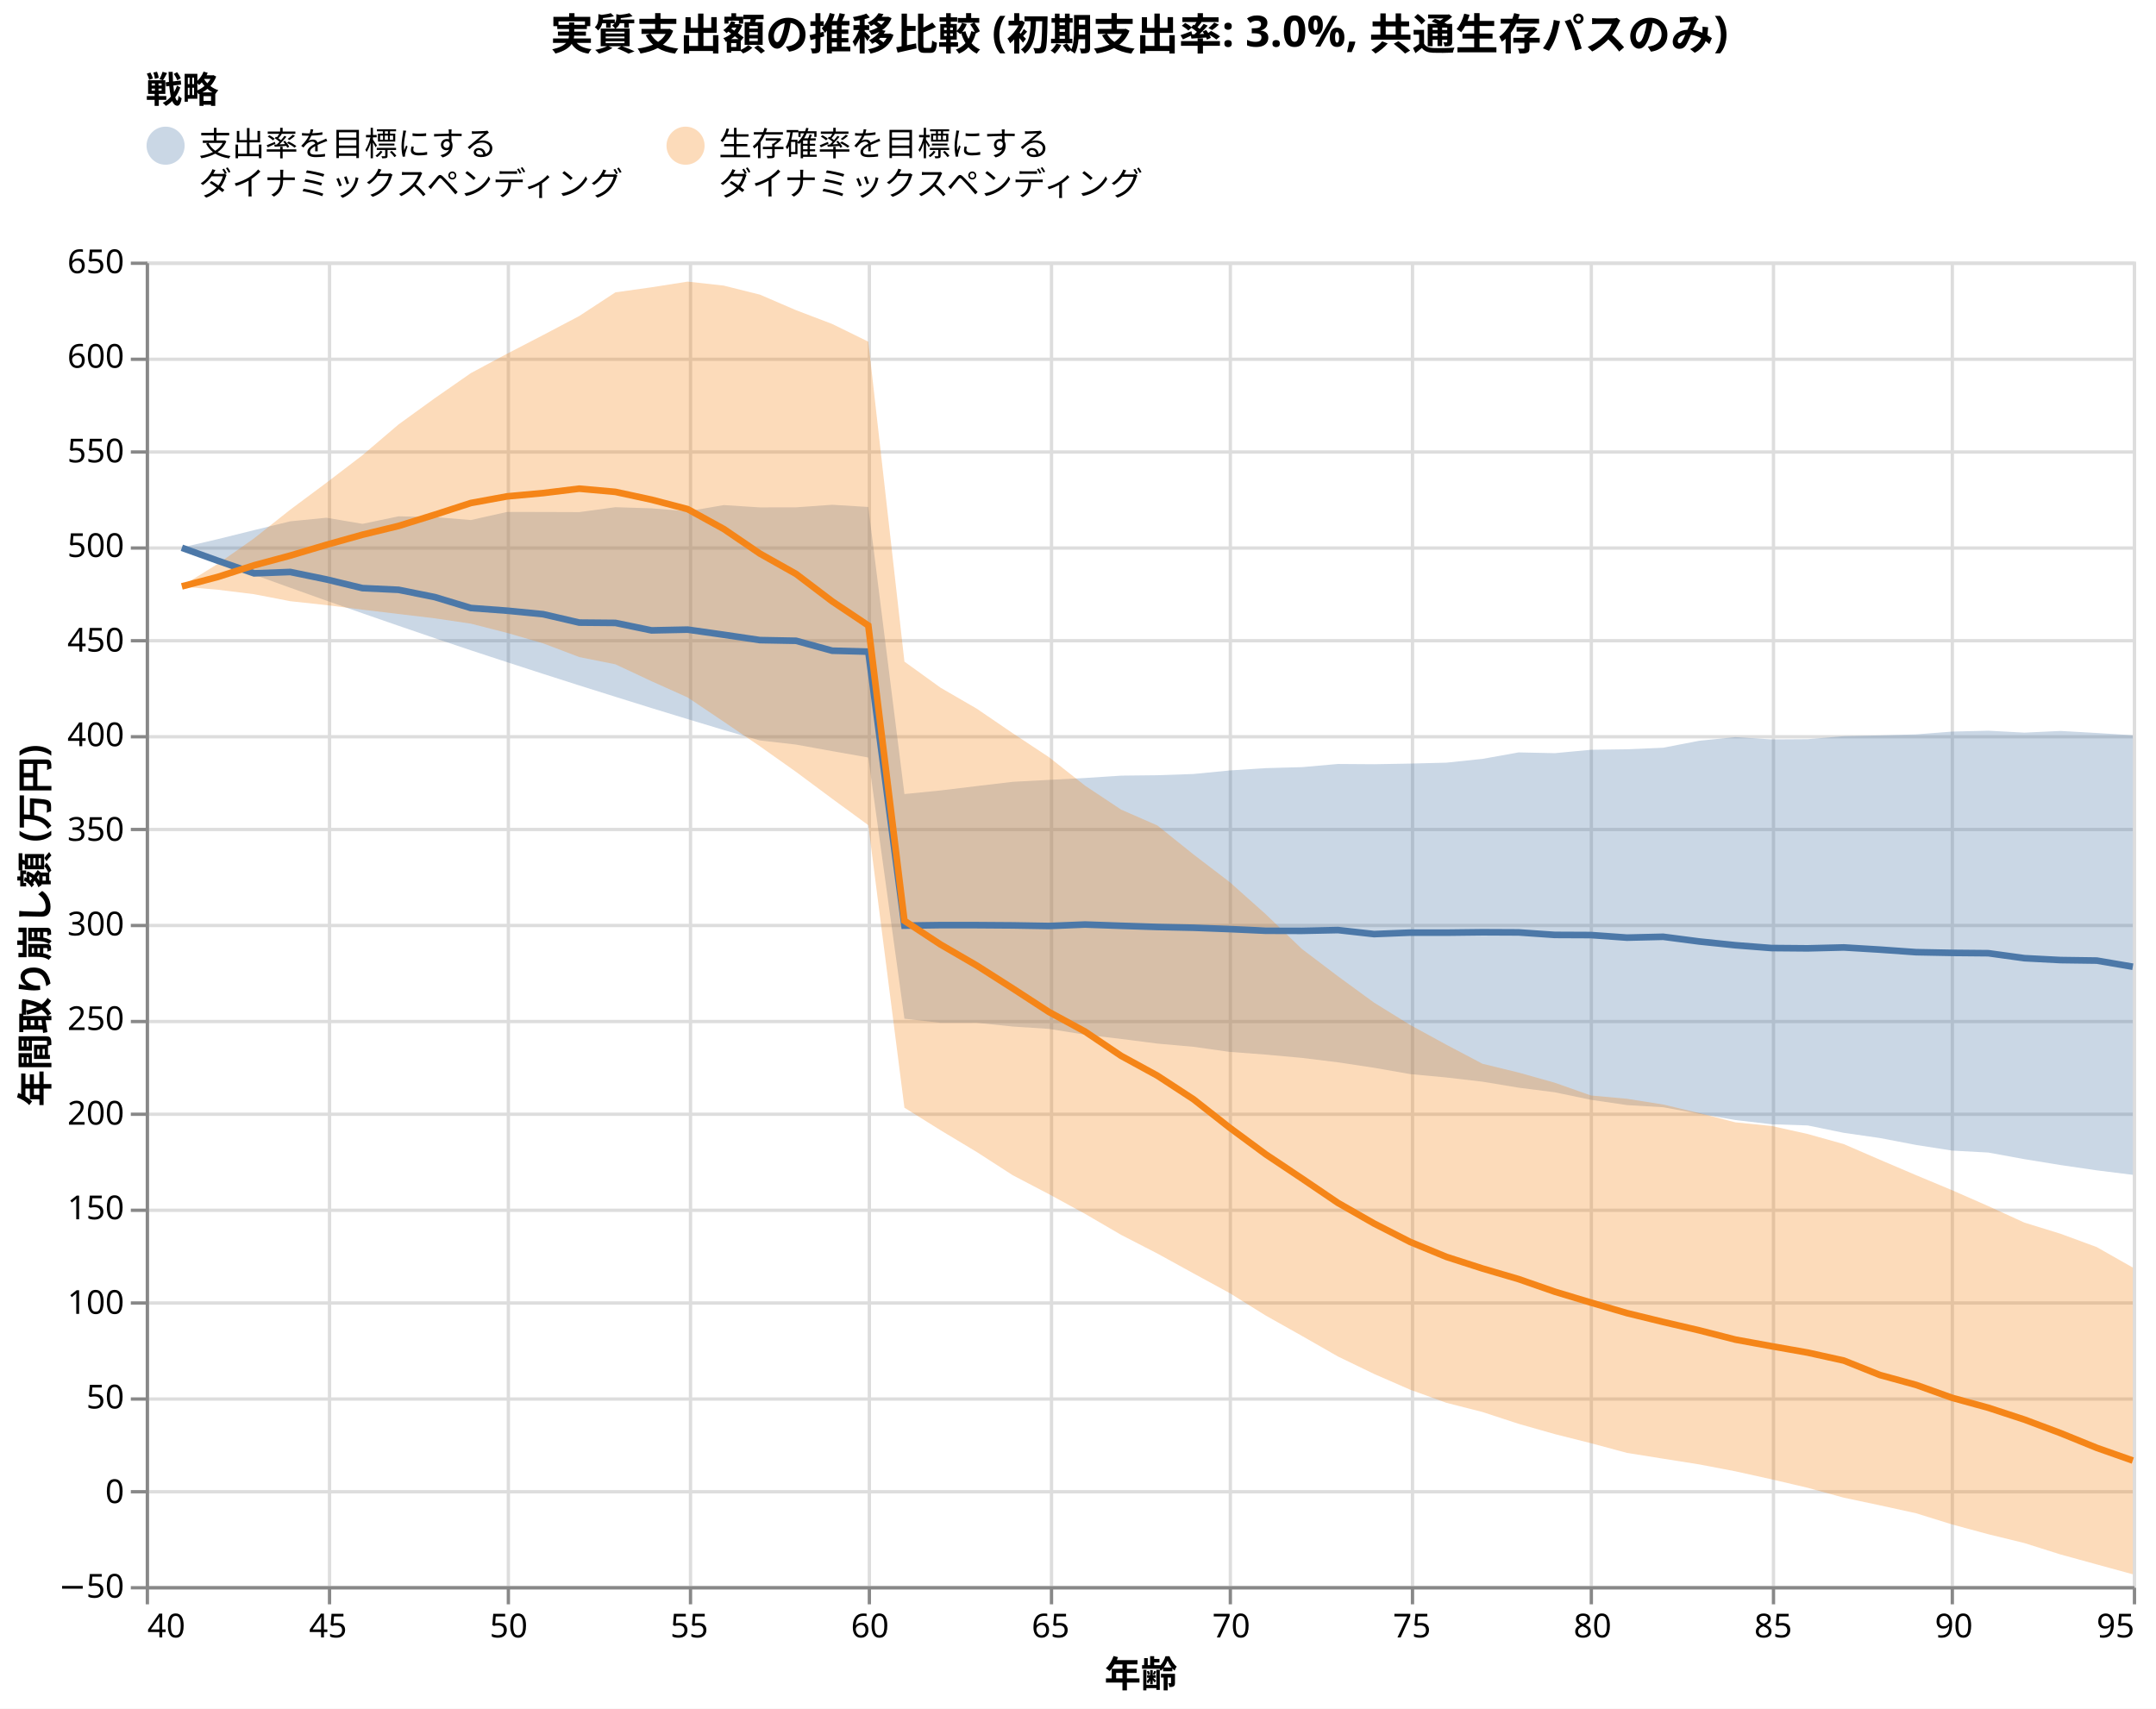
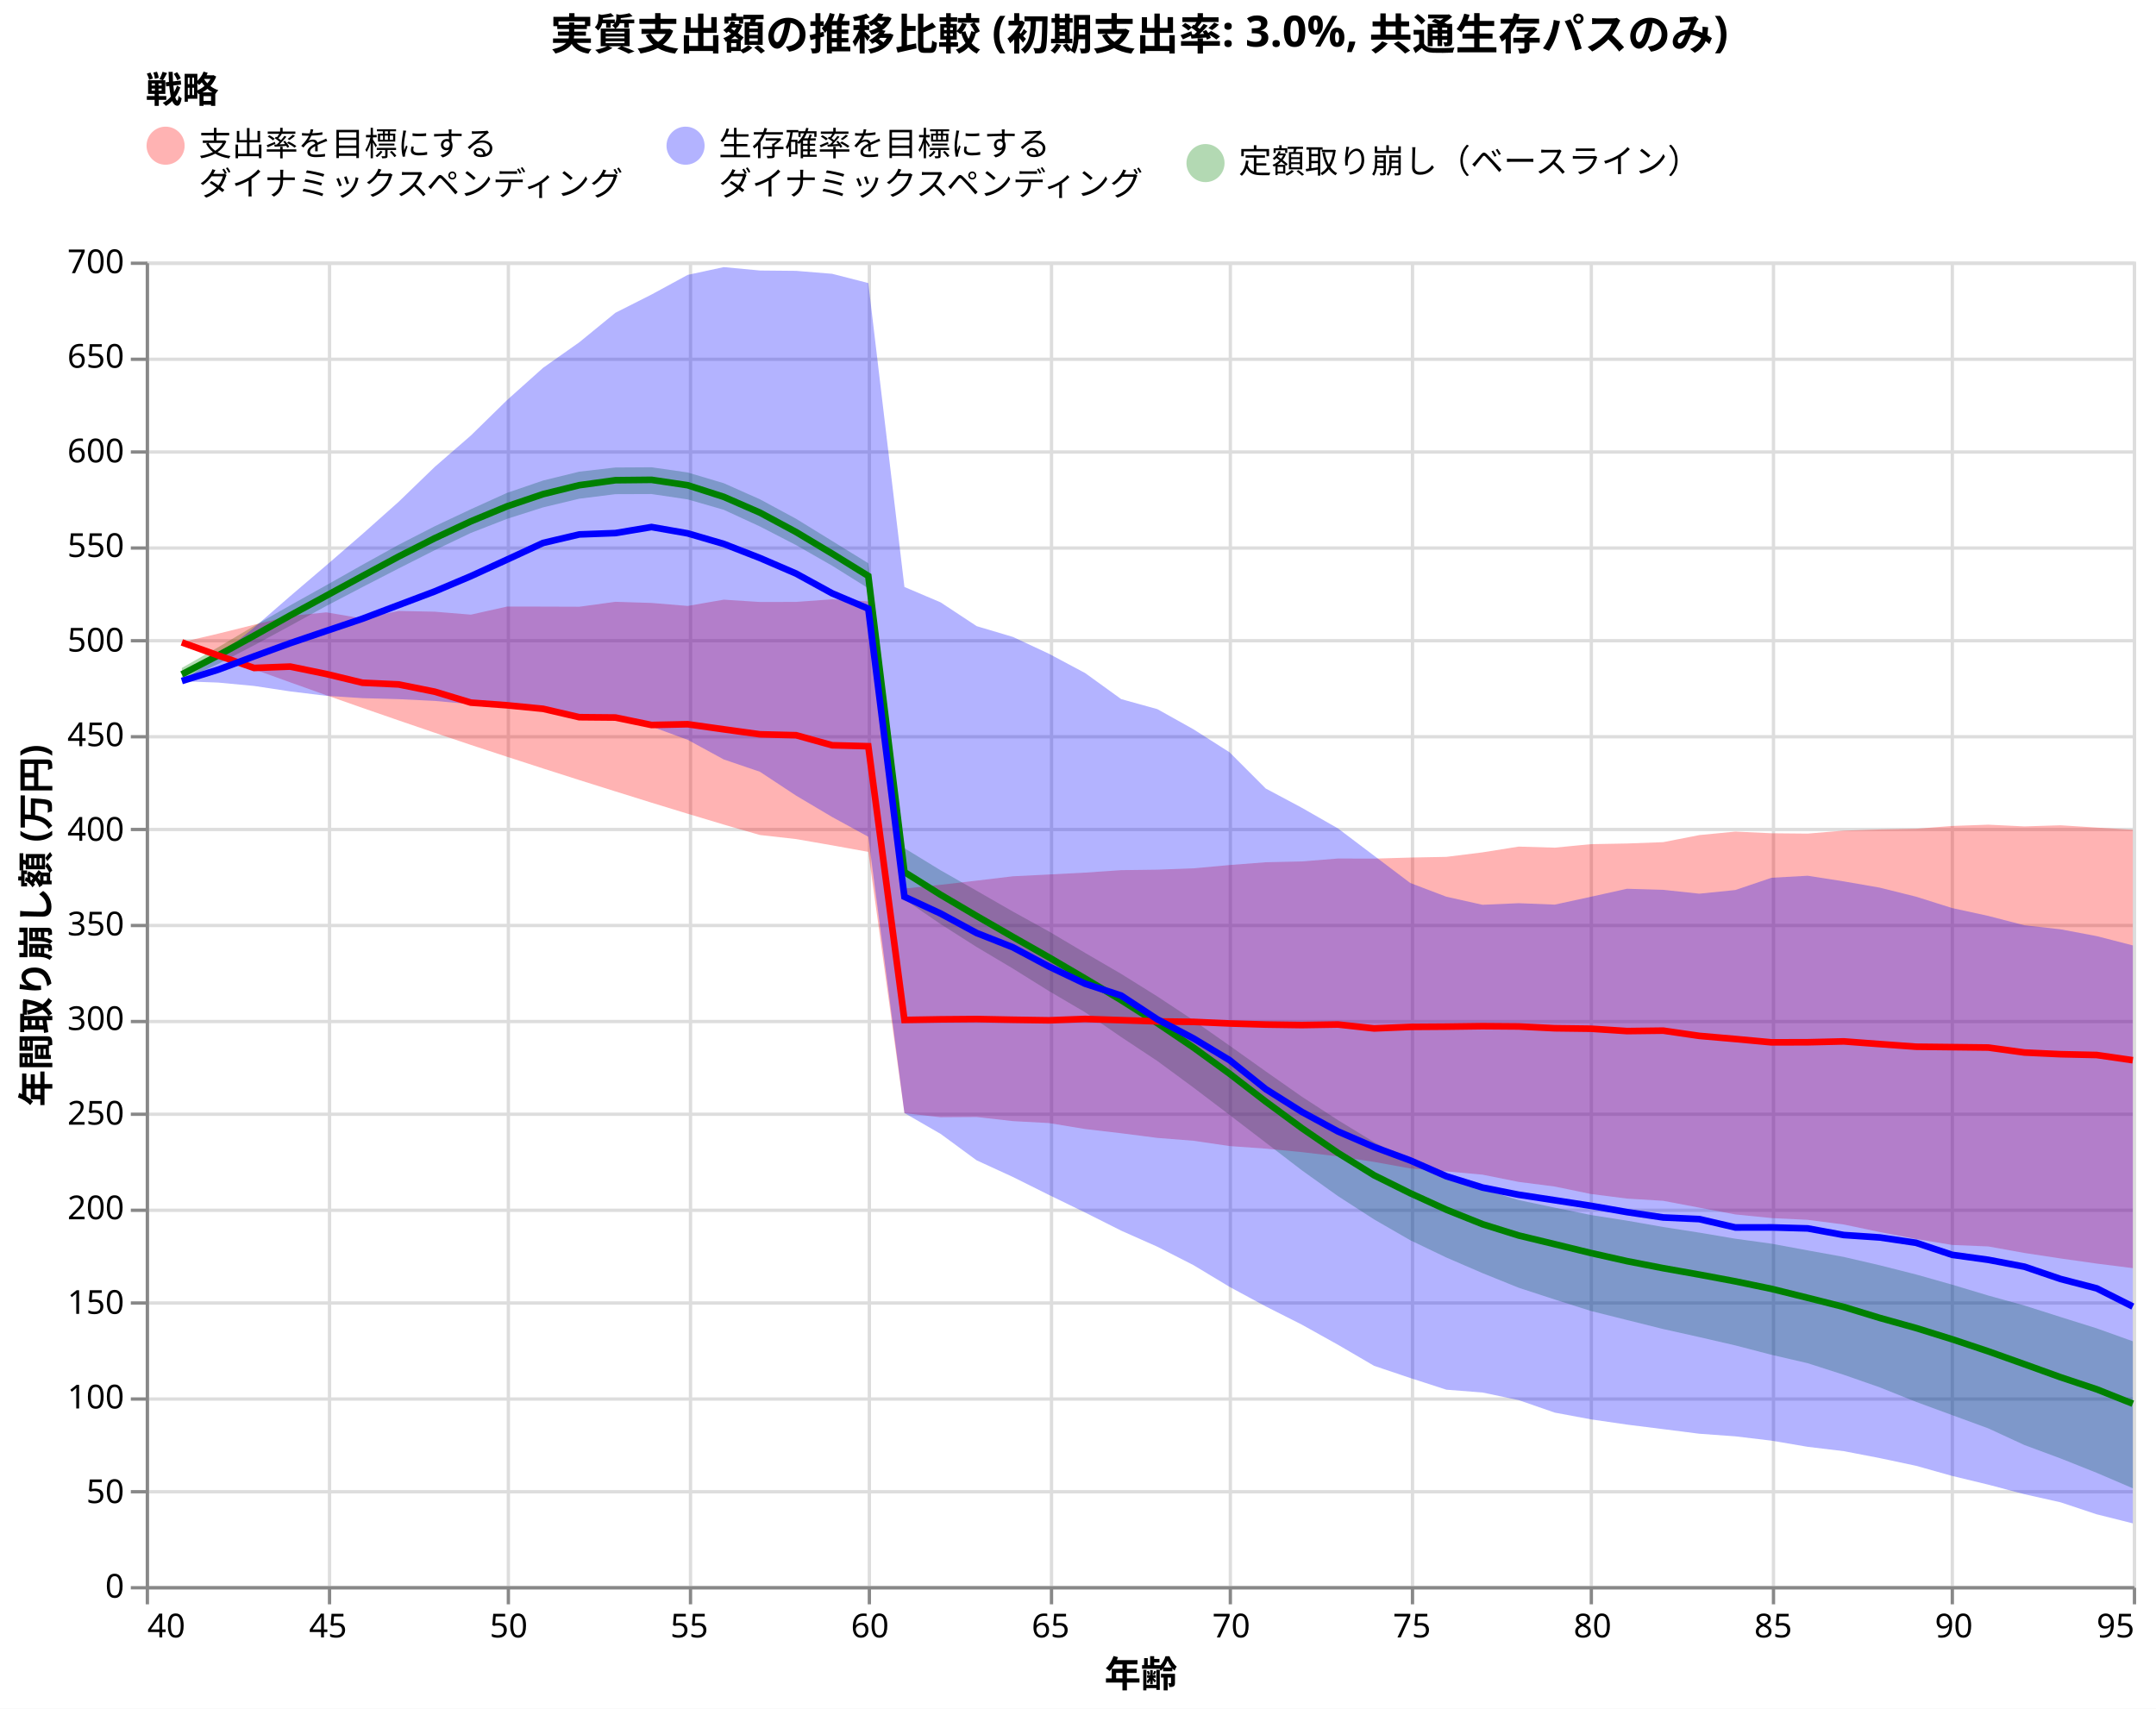
<svg xmlns="http://www.w3.org/2000/svg" version="1.1" class="marks" width="651" height="516" viewBox="0 0 651 516">
  <rect width="651" height="516" fill="white" />
  <g fill="none" stroke-miterlimit="10" transform="translate(44,79)">
    <g class="mark-group role-frame root" role="graphics-object" aria-roledescription="group mark container">
      <g transform="translate(0,0)">
        <path class="background" aria-hidden="true" d="M0.5,0.5h600v400h-600Z" stroke="#ddd" />
        <g>
          <g class="mark-group role-axis" aria-hidden="true">
            <g transform="translate(0.5,400.5)">
              <path class="background" aria-hidden="true" d="M0,0h0v0h0Z" pointer-events="none" />
              <g>
                <g class="mark-rule role-axis-grid" pointer-events="none">
                  <line transform="translate(0,-400)" x2="0" y2="400" stroke="#ddd" stroke-width="1" opacity="1" />
                  <line transform="translate(55,-400)" x2="0" y2="400" stroke="#ddd" stroke-width="1" opacity="1" />
                  <line transform="translate(109,-400)" x2="0" y2="400" stroke="#ddd" stroke-width="1" opacity="1" />
                  <line transform="translate(164,-400)" x2="0" y2="400" stroke="#ddd" stroke-width="1" opacity="1" />
                  <line transform="translate(218,-400)" x2="0" y2="400" stroke="#ddd" stroke-width="1" opacity="1" />
                  <line transform="translate(273,-400)" x2="0" y2="400" stroke="#ddd" stroke-width="1" opacity="1" />
                  <line transform="translate(327,-400)" x2="0" y2="400" stroke="#ddd" stroke-width="1" opacity="1" />
                  <line transform="translate(382,-400)" x2="0" y2="400" stroke="#ddd" stroke-width="1" opacity="1" />
                  <line transform="translate(436,-400)" x2="0" y2="400" stroke="#ddd" stroke-width="1" opacity="1" />
                  <line transform="translate(491,-400)" x2="0" y2="400" stroke="#ddd" stroke-width="1" opacity="1" />
                  <line transform="translate(545,-400)" x2="0" y2="400" stroke="#ddd" stroke-width="1" opacity="1" />
                  <line transform="translate(600,-400)" x2="0" y2="400" stroke="#ddd" stroke-width="1" opacity="1" />
                </g>
              </g>
              <path class="foreground" aria-hidden="true" d="" pointer-events="none" display="none" />
            </g>
          </g>
          <g class="mark-group role-axis" aria-hidden="true">
            <g transform="translate(0.5,0.5)">
              <path class="background" aria-hidden="true" d="M0,0h0v0h0Z" pointer-events="none" />
              <g>
                <g class="mark-rule role-axis-grid" pointer-events="none">
                  <line transform="translate(0,400)" x2="600" y2="0" stroke="#ddd" stroke-width="1" opacity="1" />
                  <line transform="translate(0,371)" x2="600" y2="0" stroke="#ddd" stroke-width="1" opacity="1" />
                  <line transform="translate(0,343)" x2="600" y2="0" stroke="#ddd" stroke-width="1" opacity="1" />
                  <line transform="translate(0,314)" x2="600" y2="0" stroke="#ddd" stroke-width="1" opacity="1" />
                  <line transform="translate(0,286)" x2="600" y2="0" stroke="#ddd" stroke-width="1" opacity="1" />
                  <line transform="translate(0,257)" x2="600" y2="0" stroke="#ddd" stroke-width="1" opacity="1" />
                  <line transform="translate(0,229)" x2="600" y2="0" stroke="#ddd" stroke-width="1" opacity="1" />
                  <line transform="translate(0,200)" x2="600" y2="0" stroke="#ddd" stroke-width="1" opacity="1" />
                  <line transform="translate(0,171)" x2="600" y2="0" stroke="#ddd" stroke-width="1" opacity="1" />
                  <line transform="translate(0,143)" x2="600" y2="0" stroke="#ddd" stroke-width="1" opacity="1" />
                  <line transform="translate(0,114)" x2="600" y2="0" stroke="#ddd" stroke-width="1" opacity="1" />
                  <line transform="translate(0,86)" x2="600" y2="0" stroke="#ddd" stroke-width="1" opacity="1" />
                  <line transform="translate(0,57)" x2="600" y2="0" stroke="#ddd" stroke-width="1" opacity="1" />
                  <line transform="translate(0,29)" x2="600" y2="0" stroke="#ddd" stroke-width="1" opacity="1" />
                  <line transform="translate(0,0)" x2="600" y2="0" stroke="#ddd" stroke-width="1" opacity="1" />
                </g>
              </g>
              <path class="foreground" aria-hidden="true" d="" pointer-events="none" display="none" />
            </g>
          </g>
          <g class="mark-group role-axis" role="graphics-symbol" aria-roledescription="axis" aria-label="X-axis titled '年齢' for a linear scale with values from 40 to 95">
            <g transform="translate(0.5,400.5)">
              <path class="background" aria-hidden="true" d="M0,0h0v0h0Z" pointer-events="none" />
              <g>
                <g class="mark-rule role-axis-tick" pointer-events="none">
                  <line transform="translate(0,0)" x2="0" y2="5" stroke="#888" stroke-width="1" opacity="1" />
                  <line transform="translate(55,0)" x2="0" y2="5" stroke="#888" stroke-width="1" opacity="1" />
                  <line transform="translate(109,0)" x2="0" y2="5" stroke="#888" stroke-width="1" opacity="1" />
                  <line transform="translate(164,0)" x2="0" y2="5" stroke="#888" stroke-width="1" opacity="1" />
                  <line transform="translate(218,0)" x2="0" y2="5" stroke="#888" stroke-width="1" opacity="1" />
                  <line transform="translate(273,0)" x2="0" y2="5" stroke="#888" stroke-width="1" opacity="1" />
                  <line transform="translate(327,0)" x2="0" y2="5" stroke="#888" stroke-width="1" opacity="1" />
                  <line transform="translate(382,0)" x2="0" y2="5" stroke="#888" stroke-width="1" opacity="1" />
                  <line transform="translate(436,0)" x2="0" y2="5" stroke="#888" stroke-width="1" opacity="1" />
                  <line transform="translate(491,0)" x2="0" y2="5" stroke="#888" stroke-width="1" opacity="1" />
                  <line transform="translate(545,0)" x2="0" y2="5" stroke="#888" stroke-width="1" opacity="1" />
                  <line transform="translate(600,0)" x2="0" y2="5" stroke="#888" stroke-width="1" opacity="1" />
                </g>
                <g class="mark-text role-axis-label" pointer-events="none">
                  <text text-anchor="start" transform="translate(0,15)" font-family="sans-serif" font-size="10px" fill="#000" opacity="1">40</text>
                  <text text-anchor="middle" transform="translate(54.54545,15)" font-family="sans-serif" font-size="10px" fill="#000" opacity="1">45</text>
                  <text text-anchor="middle" transform="translate(109.0909,15)" font-family="sans-serif" font-size="10px" fill="#000" opacity="1">50</text>
                  <text text-anchor="middle" transform="translate(163.6364,15)" font-family="sans-serif" font-size="10px" fill="#000" opacity="1">55</text>
                  <text text-anchor="middle" transform="translate(218.1818,15)" font-family="sans-serif" font-size="10px" fill="#000" opacity="1">60</text>
                  <text text-anchor="middle" transform="translate(272.7273,15)" font-family="sans-serif" font-size="10px" fill="#000" opacity="1">65</text>
                  <text text-anchor="middle" transform="translate(327.2727,15)" font-family="sans-serif" font-size="10px" fill="#000" opacity="1">70</text>
                  <text text-anchor="middle" transform="translate(381.8182,15)" font-family="sans-serif" font-size="10px" fill="#000" opacity="1">75</text>
                  <text text-anchor="middle" transform="translate(436.3636,15)" font-family="sans-serif" font-size="10px" fill="#000" opacity="1">80</text>
                  <text text-anchor="middle" transform="translate(490.9091,15)" font-family="sans-serif" font-size="10px" fill="#000" opacity="1">85</text>
                  <text text-anchor="middle" transform="translate(545.4545,15)" font-family="sans-serif" font-size="10px" fill="#000" opacity="1">90</text>
                  <text text-anchor="end" transform="translate(600,15)" font-family="sans-serif" font-size="10px" fill="#000" opacity="1">95</text>
                </g>
                <g class="mark-rule role-axis-domain" pointer-events="none">
                  <line transform="translate(0,0)" x2="600" y2="0" stroke="#888" stroke-width="1" opacity="1" />
                </g>
                <g class="mark-text role-axis-title" pointer-events="none">
                  <text text-anchor="middle" transform="translate(300,30)" font-family="sans-serif" font-size="11px" font-weight="bold" fill="#000" opacity="1">年齢</text>
                </g>
              </g>
              <path class="foreground" aria-hidden="true" d="" pointer-events="none" display="none" />
            </g>
          </g>
-           <g class="mark-group role-axis" role="graphics-symbol" aria-roledescription="axis" aria-label="Y-axis titled '年間取り崩し額 (万円)' for a linear scale with values from −50 to 650">
+           <g class="mark-group role-axis" role="graphics-symbol" aria-roledescription="axis" aria-label="Y-axis titled '年間取り崩し額 (万円)' for a linear scale with values from 0 to 700">
            <g transform="translate(0.5,0.5)">
              <path class="background" aria-hidden="true" d="M0,0h0v0h0Z" pointer-events="none" />
              <g>
                <g class="mark-rule role-axis-tick" pointer-events="none">
                  <line transform="translate(0,400)" x2="-5" y2="0" stroke="#888" stroke-width="1" opacity="1" />
                  <line transform="translate(0,371)" x2="-5" y2="0" stroke="#888" stroke-width="1" opacity="1" />
                  <line transform="translate(0,343)" x2="-5" y2="0" stroke="#888" stroke-width="1" opacity="1" />
                  <line transform="translate(0,314)" x2="-5" y2="0" stroke="#888" stroke-width="1" opacity="1" />
                  <line transform="translate(0,286)" x2="-5" y2="0" stroke="#888" stroke-width="1" opacity="1" />
                  <line transform="translate(0,257)" x2="-5" y2="0" stroke="#888" stroke-width="1" opacity="1" />
                  <line transform="translate(0,229)" x2="-5" y2="0" stroke="#888" stroke-width="1" opacity="1" />
                  <line transform="translate(0,200)" x2="-5" y2="0" stroke="#888" stroke-width="1" opacity="1" />
                  <line transform="translate(0,171)" x2="-5" y2="0" stroke="#888" stroke-width="1" opacity="1" />
                  <line transform="translate(0,143)" x2="-5" y2="0" stroke="#888" stroke-width="1" opacity="1" />
                  <line transform="translate(0,114)" x2="-5" y2="0" stroke="#888" stroke-width="1" opacity="1" />
                  <line transform="translate(0,86)" x2="-5" y2="0" stroke="#888" stroke-width="1" opacity="1" />
                  <line transform="translate(0,57)" x2="-5" y2="0" stroke="#888" stroke-width="1" opacity="1" />
                  <line transform="translate(0,29)" x2="-5" y2="0" stroke="#888" stroke-width="1" opacity="1" />
                  <line transform="translate(0,0)" x2="-5" y2="0" stroke="#888" stroke-width="1" opacity="1" />
                </g>
                <g class="mark-text role-axis-label" pointer-events="none">
-                   <text text-anchor="end" transform="translate(-7,403)" font-family="sans-serif" font-size="10px" fill="#000" opacity="1">−50</text>
-                   <text text-anchor="end" transform="translate(-7,374.4286)" font-family="sans-serif" font-size="10px" fill="#000" opacity="1">0</text>
-                   <text text-anchor="end" transform="translate(-7,345.8571)" font-family="sans-serif" font-size="10px" fill="#000" opacity="1">50</text>
-                   <text text-anchor="end" transform="translate(-7,317.2857)" font-family="sans-serif" font-size="10px" fill="#000" opacity="1">100</text>
-                   <text text-anchor="end" transform="translate(-7,288.7143)" font-family="sans-serif" font-size="10px" fill="#000" opacity="1">150</text>
-                   <text text-anchor="end" transform="translate(-7,260.1429)" font-family="sans-serif" font-size="10px" fill="#000" opacity="1">200</text>
-                   <text text-anchor="end" transform="translate(-7,231.5714)" font-family="sans-serif" font-size="10px" fill="#000" opacity="1">250</text>
-                   <text text-anchor="end" transform="translate(-7,203)" font-family="sans-serif" font-size="10px" fill="#000" opacity="1">300</text>
-                   <text text-anchor="end" transform="translate(-7,174.4286)" font-family="sans-serif" font-size="10px" fill="#000" opacity="1">350</text>
-                   <text text-anchor="end" transform="translate(-7,145.8571)" font-family="sans-serif" font-size="10px" fill="#000" opacity="1">400</text>
-                   <text text-anchor="end" transform="translate(-7,117.2857)" font-family="sans-serif" font-size="10px" fill="#000" opacity="1">450</text>
-                   <text text-anchor="end" transform="translate(-7,88.71429)" font-family="sans-serif" font-size="10px" fill="#000" opacity="1">500</text>
-                   <text text-anchor="end" transform="translate(-7,60.14286)" font-family="sans-serif" font-size="10px" fill="#000" opacity="1">550</text>
-                   <text text-anchor="end" transform="translate(-7,31.57143)" font-family="sans-serif" font-size="10px" fill="#000" opacity="1">600</text>
-                   <text text-anchor="end" transform="translate(-7,3)" font-family="sans-serif" font-size="10px" fill="#000" opacity="1">650</text>
+                   <text text-anchor="end" transform="translate(-7,403)" font-family="sans-serif" font-size="10px" fill="#000" opacity="1">0</text>
+                   <text text-anchor="end" transform="translate(-7,374.4286)" font-family="sans-serif" font-size="10px" fill="#000" opacity="1">50</text>
+                   <text text-anchor="end" transform="translate(-7,345.8571)" font-family="sans-serif" font-size="10px" fill="#000" opacity="1">100</text>
+                   <text text-anchor="end" transform="translate(-7,317.2857)" font-family="sans-serif" font-size="10px" fill="#000" opacity="1">150</text>
+                   <text text-anchor="end" transform="translate(-7,288.7143)" font-family="sans-serif" font-size="10px" fill="#000" opacity="1">200</text>
+                   <text text-anchor="end" transform="translate(-7,260.1429)" font-family="sans-serif" font-size="10px" fill="#000" opacity="1">250</text>
+                   <text text-anchor="end" transform="translate(-7,231.5714)" font-family="sans-serif" font-size="10px" fill="#000" opacity="1">300</text>
+                   <text text-anchor="end" transform="translate(-7,203)" font-family="sans-serif" font-size="10px" fill="#000" opacity="1">350</text>
+                   <text text-anchor="end" transform="translate(-7,174.4286)" font-family="sans-serif" font-size="10px" fill="#000" opacity="1">400</text>
+                   <text text-anchor="end" transform="translate(-7,145.8571)" font-family="sans-serif" font-size="10px" fill="#000" opacity="1">450</text>
+                   <text text-anchor="end" transform="translate(-7,117.2857)" font-family="sans-serif" font-size="10px" fill="#000" opacity="1">500</text>
+                   <text text-anchor="end" transform="translate(-7,88.71429)" font-family="sans-serif" font-size="10px" fill="#000" opacity="1">550</text>
+                   <text text-anchor="end" transform="translate(-7,60.14286)" font-family="sans-serif" font-size="10px" fill="#000" opacity="1">600</text>
+                   <text text-anchor="end" transform="translate(-7,31.57143)" font-family="sans-serif" font-size="10px" fill="#000" opacity="1">650</text>
+                   <text text-anchor="end" transform="translate(-7,3)" font-family="sans-serif" font-size="10px" fill="#000" opacity="1">700</text>
                </g>
                <g class="mark-rule role-axis-domain" pointer-events="none">
                  <line transform="translate(0,400)" x2="0" y2="-400" stroke="#888" stroke-width="1" opacity="1" />
                </g>
                <g class="mark-text role-axis-title" pointer-events="none">
-                   <text text-anchor="middle" transform="translate(-27.96289,200) rotate(-90) translate(0,-2)" font-family="sans-serif" font-size="11px" font-weight="bold" fill="#000" opacity="1">年間取り崩し額 (万円)</text>
+                   <text text-anchor="middle" transform="translate(-27.68457,200) rotate(-90) translate(0,-2)" font-family="sans-serif" font-size="11px" font-weight="bold" fill="#000" opacity="1">年間取り崩し額 (万円)</text>
                </g>
              </g>
              <path class="foreground" aria-hidden="true" d="" pointer-events="none" display="none" />
            </g>
          </g>
          <g class="mark-group role-scope layer_0_pathgroup" role="graphics-object" aria-roledescription="group mark container">
            <g transform="translate(0,0)">
              <path class="background" aria-hidden="true" d="M0,0h600v400h-600Z" />
              <g>
                <g class="mark-area role-mark layer_0_marks" role="graphics-object" aria-roledescription="area mark container">
-                   <path aria-label="年齢: 41; 年間取り崩し額 (万円): 498.603906665; spend75p: 498.890347629; 戦略: 支出率を目標にする@ダイナミックスペンディング" role="graphics-symbol" aria-roledescription="area mark" d="M10.909,86.512L21.818,90.567L32.727,94.564L43.636,98.496L54.545,102.39L65.455,106.214L76.364,109.994L87.273,113.722L98.182,117.393L109.091,120.972L120,124.511L130.909,128.001L141.818,131.43L152.727,134.835L163.636,138.174L174.545,141.463L185.455,144.609L196.364,145.866L207.273,147.834L218.182,149.763L229.091,228.644L240,229.889L250.909,229.876L261.818,231.012L272.727,231.72L283.636,233.473L294.545,234.756L305.455,236.158L316.364,237.13L327.273,238.666L338.182,239.484L349.091,240.475L360,241.821L370.909,243.465L381.818,245.376L392.727,246.394L403.636,247.666L414.545,249.476L425.455,250.87L436.364,253.135L447.273,254.736L458.182,255.383L469.091,257.358L480,259.252L490.909,260.522L501.818,260.877L512.727,263.113L523.636,264.679L534.545,266.773L545.455,268.473L556.364,269.065L567.273,271.064L578.182,272.842L589.091,274.438L600,275.797L600,143.042L589.091,142.358L578.182,141.744L567.273,142.254L556.364,141.669L545.455,141.939L534.545,142.781L523.636,143.085L512.727,143.331L501.818,144.231L490.909,144.301L480,143.613L469.091,144.705L458.182,146.814L447.273,147.282L436.364,147.433L425.455,148.455L414.545,148.224L403.636,150.18L392.727,151.322L381.818,151.602L370.909,151.794L360,151.718L349.091,152.679L338.182,152.972L327.273,153.683L316.364,154.742L305.455,155.118L294.545,155.239L283.636,155.956L272.727,156.523L261.818,157.106L250.909,158.396L240,159.717L229.091,160.806L218.182,74.104L207.273,73.438L196.364,74.211L185.455,74.233L174.545,73.533L163.636,75.419L152.727,74.514L141.818,74.171L130.909,75.658L120,75.62L109.091,75.607L98.182,78.053L87.273,77.16L76.364,76.928L65.455,79.202L54.545,77.355L43.636,78.44L32.727,81.098L21.818,83.803L10.909,86.348Z" fill="#4c78a8" opacity="0.3" />
+                   <path aria-label="年齢: 41; 年間取り崩し額 (万円): 478.536350223; spend75p: 485.250710233; 戦略: 定額取り崩し（ベースライン）" role="graphics-symbol" aria-roledescription="area mark" d="M10.909,126.551L21.818,121.554L32.727,115.869L43.636,109.973L54.545,103.983L65.455,98.289L76.364,92.674L87.273,87.156L98.182,81.942L109.091,77.694L120,74.227L130.909,71.607L141.818,70.238L152.727,70.199L163.636,71.814L174.545,74.958L185.455,79.99L196.364,85.611L207.273,91.852L218.182,98.664L229.091,192.578L240,200.064L250.909,206.999L261.818,213.489L272.727,220.294L283.636,226.693L294.545,234.186L305.455,241.41L316.364,249.441L327.273,257.717L338.182,266.064L349.091,274.43L360,282.223L370.909,289.259L381.818,295.543L392.727,300.771L403.636,305.478L414.545,309.888L425.455,313.448L436.364,316.91L447.273,319.643L458.182,322.361L469.091,324.796L480,327.312L490.909,330.152L501.818,332.681L512.727,336.182L523.636,339.991L534.545,344.355L545.455,348.369L556.364,352.364L567.273,357.4L578.182,361.442L589.091,365.787L600,370.465L600,326.058L589.091,322.155L578.182,318.731L567.273,315.263L556.364,312.249L545.455,308.968L534.545,305.883L523.636,303.124L512.727,300.588L501.818,298.612L490.909,296.593L480,295.091L469.091,293.248L458.182,291.548L447.273,289.632L436.364,287.929L425.455,285.703L414.545,283.413L403.636,280.13L392.727,276.275L381.818,271.545L370.909,265.928L360,259.279L349.091,252.194L338.182,244.55L327.273,236.784L316.364,229.134L305.455,221.921L294.545,215.118L283.636,208.766L272.727,202.297L261.818,196.28L250.909,190.019L240,183.821L229.091,177.148L218.182,91.102L207.273,84.379L196.364,77.666L185.455,71.778L174.545,66.93L163.636,63.681L152.727,62.114L141.818,62.181L130.909,63.44L120,66.114L109.091,69.848L98.182,74.788L87.273,79.92L76.364,85.519L65.455,91.557L54.545,97.724L43.636,103.806L32.727,110.019L21.818,116.505L10.909,122.714Z" fill="green" opacity="0.3" />
                </g>
              </g>
              <path class="foreground" aria-hidden="true" d="" display="none" />
            </g>
            <g transform="translate(0,0)">
              <path class="background" aria-hidden="true" d="M0,0h600v400h-600Z" />
              <g>
                <g class="mark-area role-mark layer_0_marks" role="graphics-object" aria-roledescription="area mark container">
-                   <path aria-label="年齢: 41; 年間取り崩し額 (万円): 478.203906665; spend75p: 478.490347629; 戦略: 生存確率を目標にする@ダイナミックスペンディング" role="graphics-symbol" aria-roledescription="area mark" d="M10.909,98.169L21.818,99.105L32.727,100.451L43.636,102.561L54.545,103.74L65.455,105.12L76.364,106.427L87.273,107.727L98.182,109.344L109.091,112.13L120,115.291L130.909,119.427L141.818,121.62L152.727,126.725L163.636,131.625L174.545,138.96L185.455,146.38L196.364,154.107L207.273,162.218L218.182,170.193L229.091,255.527L240,262.334L250.909,268.892L261.818,275.932L272.727,281.632L283.636,287.583L294.545,293.941L305.455,299.554L316.364,305.556L327.273,311.5L338.182,318.291L349.091,324.423L360,330.662L370.909,335.934L381.818,340.69L392.727,344.643L403.636,347.423L414.545,350.995L425.455,354.092L436.364,356.839L447.273,359.776L458.182,361.516L469.091,363.248L480,365.333L490.909,367.747L501.818,370.304L512.727,373.296L523.636,375.606L534.545,377.996L545.455,381.386L556.364,384.335L567.273,387.002L578.182,390.448L589.091,393.444L600,396.428L600,303.802L589.091,297.612L578.182,293.592L567.273,290.227L556.364,285.245L545.455,280.451L534.545,275.898L523.636,271.24L512.727,266.515L501.818,263.461L490.909,261.039L480,259.943L469.091,257.145L458.182,254.56L447.273,252.832L436.364,251.83L425.455,247.979L414.545,244.913L403.636,242.255L392.727,236.506L381.818,230.547L370.909,223.801L360,215.839L349.091,207.572L338.182,197.087L327.273,187.363L316.364,179.035L305.455,170.28L294.545,165.517L283.636,158.269L272.727,149.661L261.818,142.449L250.909,135.007L240,128.684L229.091,120.809L218.182,24.176L207.273,18.835L196.364,14.678L185.455,9.981L174.545,7.255L163.636,6.046L152.727,7.759L141.818,9.29L130.909,16.436L120,22.183L109.091,27.833L98.182,33.672L87.273,41.267L76.364,49.162L65.455,58.463L54.545,66.803L43.636,74.921L32.727,83.577L21.818,91.255L10.909,98.006Z" fill="#f58518" opacity="0.3" />
+                   <path aria-label="年齢: 41; 年間取り崩し額 (万円): 498.603906665; spend75p: 498.890347629; 戦略: 支出率を目標にする@ダイナミックスペンディング" role="graphics-symbol" aria-roledescription="area mark" d="M10.909,115.083L21.818,119.138L32.727,123.135L43.636,127.067L54.545,130.962L65.455,134.785L76.364,138.565L87.273,142.294L98.182,145.965L109.091,149.543L120,153.082L130.909,156.572L141.818,160.001L152.727,163.407L163.636,166.746L174.545,170.02L185.455,173.17L196.364,174.397L207.273,176.291L218.182,178.267L229.091,257.165L240,258.403L250.909,258.339L261.818,259.571L272.727,260.161L283.636,261.964L294.545,263.24L305.455,264.643L316.364,265.507L327.273,267.108L338.182,267.885L349.091,268.938L360,270.224L370.909,271.897L381.818,273.867L392.727,274.756L403.636,275.743L414.545,277.93L425.455,279.331L436.364,281.58L447.273,282.97L458.182,283.637L469.091,285.704L480,287.76L490.909,288.853L501.818,289.384L512.727,290.796L523.636,293.079L534.545,295.184L545.455,296.97L556.364,297.424L567.273,299.394L578.182,301.048L589.091,302.599L600,303.972L600,171.582L589.091,170.92L578.182,170.231L567.273,170.569L556.364,170.049L545.455,170.437L534.545,171.273L523.636,171.485L512.727,171.846L501.818,172.747L490.909,172.642L480,172.137L469.091,173.195L458.182,175.329L447.273,175.732L436.364,175.933L425.455,176.988L414.545,176.672L403.636,178.41L392.727,179.769L381.818,179.981L370.909,180.297L360,180.269L349.091,181.15L338.182,181.399L327.273,182.238L316.364,183.233L305.455,183.642L294.545,183.785L283.636,184.525L272.727,185.094L261.818,185.637L250.909,186.944L240,188.212L229.091,189.341L218.182,102.617L207.273,101.988L196.364,102.778L185.455,102.8L174.545,102.099L163.636,103.991L152.727,103.086L141.818,102.743L130.909,104.229L120,104.192L109.091,104.179L98.182,106.624L87.273,105.731L76.364,105.499L65.455,107.773L54.545,105.927L43.636,107.011L32.727,109.669L21.818,112.375L10.909,114.92Z" fill="red" opacity="0.3" />
+                 </g>
+               </g>
+               <path class="foreground" aria-hidden="true" d="" display="none" />
+             </g>
+             <g transform="translate(0,0)">
+               <path class="background" aria-hidden="true" d="M0,0h600v400h-600Z" />
+               <g>
+                 <g class="mark-area role-mark layer_0_marks" role="graphics-object" aria-roledescription="area mark container">
+                   <path aria-label="年齢: 41; 年間取り崩し額 (万円): 478.203906665; spend75p: 478.490347629; 戦略: 生存確率を目標にする@ダイナミックスペンディング" role="graphics-symbol" aria-roledescription="area mark" d="M10.909,126.741L21.818,127.133L32.727,128.154L43.636,129.804L54.545,131.142L65.455,131.837L76.364,132.14L87.273,132.672L98.182,133.681L109.091,134.286L120,134.324L130.909,137.081L141.818,137.253L152.727,140.415L163.636,144.418L174.545,150.352L185.455,154.069L196.364,161.269L207.273,167.738L218.182,173.697L229.091,257.136L240,263.424L250.909,271.426L261.818,276.432L272.727,281.868L283.636,287.17L294.545,292.657L305.455,297.502L316.364,303.065L327.273,309.64L338.182,315.529L349.091,321.039L360,327.113L370.909,333.479L381.818,337.153L392.727,340.682L403.636,341.532L414.545,343.829L425.455,347.606L436.364,349.64L447.273,351.228L458.182,352.596L469.091,353.982L480,354.773L490.909,356.076L501.818,357.935L512.727,359.247L523.636,361.349L534.545,363.668L545.455,366.726L556.364,369.363L567.273,372.248L578.182,374.694L589.091,378.317L600,381.049L600,206.508L589.091,203.705L578.182,201.645L567.273,200.432L556.364,197.608L545.455,195.229L534.545,191.794L523.636,189.075L512.727,187.175L501.818,185.472L490.909,186.079L480,189.783L469.091,190.889L458.182,189.723L447.273,189.404L436.364,191.82L425.455,194.189L414.545,193.762L403.636,194.243L392.727,191.809L381.818,187.658L370.909,179.428L360,171.184L349.091,164.952L338.182,159.127L327.273,148.2L316.364,141.243L305.455,135.152L294.545,132.132L283.636,124.25L272.727,118.436L261.818,113.343L250.909,110.096L240,102.904L229.091,98.264L218.182,6.482L207.273,3.687L196.364,2.797L185.455,2.693L174.545,1.667L163.636,4.018L152.727,9.947L141.818,15.459L130.909,24.371L120,32.069L109.091,41.832L98.182,52.516L87.273,61.997L76.364,72.545L65.455,82.261L54.545,91.706L43.636,101.022L32.727,110.51L21.818,119.315L10.909,126.577Z" fill="blue" opacity="0.3" />
                </g>
              </g>
              <path class="foreground" aria-hidden="true" d="" display="none" />
            </g>
          </g>
          <g class="mark-group role-scope layer_1_pathgroup" role="graphics-object" aria-roledescription="group mark container">
            <g transform="translate(0,0)">
              <path class="background" aria-hidden="true" d="M0,0h600v400h-600Z" />
              <g>
                <g class="mark-line role-mark layer_1_marks" role="graphics-object" aria-roledescription="line mark container">
-                   <path aria-label="年齢: 41; spend50p: 498.745067292; group_label: 支出率を目標にする@ダイナミックスペンディング" role="graphics-symbol" aria-roledescription="line mark" d="M10.909,86.431L21.818,90.359L32.727,94.149L43.636,93.737L54.545,95.979L65.455,98.613L76.364,99.125L87.273,101.318L98.182,104.617L109.091,105.424L120,106.489L130.909,109.021L141.818,109.119L152.727,111.373L163.636,111.144L174.545,112.692L185.455,114.308L196.364,114.515L207.273,117.509L218.182,117.796L229.091,200.539L240,200.382L250.909,200.389L261.818,200.465L272.727,200.648L283.636,200.206L294.545,200.59L305.455,200.942L316.364,201.172L327.273,201.582L338.182,202.083L349.091,202.113L360,201.88L370.909,203.094L381.818,202.651L392.727,202.662L403.636,202.536L414.545,202.587L425.455,203.337L436.364,203.385L447.273,204.163L458.182,203.905L469.091,205.324L480,206.457L490.909,207.304L501.818,207.398L512.727,207.124L523.636,207.783L534.545,208.555L545.455,208.765L556.364,208.867L567.273,210.367L578.182,210.939L589.091,211.092L600,212.95" stroke="#4c78a8" stroke-width="2" />
+                   <path aria-label="年齢: 41; spend50p: 481.845245909; group_label: 定額取り崩し（ベースライン）" role="graphics-symbol" aria-roledescription="line mark" d="M10.909,124.66L21.818,118.965L32.727,112.971L43.636,106.849L54.545,100.894L65.455,94.956L76.364,89.076L87.273,83.538L98.182,78.439L109.091,73.921L120,70.222L130.909,67.53L141.818,66.025L152.727,65.907L163.636,67.539L174.545,71.05L185.455,75.809L196.364,81.667L207.273,88.205L218.182,94.941L229.091,184.35L240,191.208L250.909,197.631L261.818,203.925L272.727,210.121L283.636,216.509L294.545,223.05L305.455,229.983L316.364,237.346L327.273,245.266L338.182,253.675L349.091,261.701L360,269.181L370.909,275.932L381.818,281.345L392.727,286.322L403.636,290.702L414.545,294.105L425.455,296.74L436.364,299.406L447.273,301.859L458.182,303.985L469.091,305.924L480,307.97L490.909,310.235L501.818,312.937L512.727,315.693L523.636,319.024L534.545,322.062L545.455,325.458L556.364,329.102L567.273,332.988L578.182,336.922L589.091,340.559L600,344.906" stroke="green" stroke-width="2" />
                </g>
              </g>
              <path class="foreground" aria-hidden="true" d="" display="none" />
            </g>
            <g transform="translate(0,0)">
              <path class="background" aria-hidden="true" d="M0,0h600v400h-600Z" />
              <g>
                <g class="mark-line role-mark layer_1_marks" role="graphics-object" aria-roledescription="line mark container">
-                   <path aria-label="年齢: 41; spend50p: 478.345067292; group_label: 生存確率を目標にする@ダイナミックスペンディング" role="graphics-symbol" aria-roledescription="line mark" d="M10.909,98.089L21.818,95.216L32.727,91.719L43.636,88.787L54.545,85.537L65.455,82.476L76.364,79.831L87.273,76.438L98.182,72.907L109.091,70.907L120,69.907L130.909,68.573L141.818,69.548L152.727,71.907L163.636,74.755L174.545,80.758L185.455,88.189L196.364,94.326L207.273,102.604L218.182,109.902L229.091,199.073L240,206.24L250.909,212.571L261.818,219.522L272.727,226.611L283.636,232.535L294.545,239.881L305.455,245.84L316.364,252.97L327.273,261.547L338.182,269.598L349.091,276.882L360,284.279L370.909,290.503L381.818,296.074L392.727,300.572L403.636,304.084L414.545,307.289L425.455,311.085L436.364,314.375L447.273,317.561L458.182,320.223L469.091,322.764L480,325.557L490.909,327.552L501.818,329.475L512.727,331.888L523.636,336.245L534.545,339.235L545.455,343.143L556.364,346.138L567.273,349.713L578.182,353.798L589.091,358.239L600,362.081" stroke="#f58518" stroke-width="2" />
-                 </g>
-               </g>
-               <path class="foreground" aria-hidden="true" d="" display="none" />
-             </g>
-           </g>
-           <g class="mark-group role-legend" role="graphics-symbol" aria-roledescription="legend" aria-label="Symbol legend titled '戦略' for fill color and stroke color with 2 values: 支出率を目標にする@ダイナミックスペンディング, 生存確率を目標にする@ダイナミックスペンディング">
+                   <path aria-label="年齢: 41; spend50p: 498.745067292; group_label: 支出率を目標にする@ダイナミックスペンディング" role="graphics-symbol" aria-roledescription="line mark" d="M10.909,115.003L21.818,118.931L32.727,122.721L43.636,122.308L54.545,124.55L65.455,127.184L76.364,127.697L87.273,129.889L98.182,133.188L109.091,133.995L120,135.061L130.909,137.593L141.818,137.691L152.727,139.944L163.636,139.715L174.545,141.256L185.455,142.76L196.364,143.034L207.273,146.067L218.182,146.359L229.091,229.026L240,228.843L250.909,228.75L261.818,228.967L272.727,229.133L283.636,228.724L294.545,229.086L305.455,229.457L316.364,229.605L327.273,230.083L338.182,230.413L349.091,230.573L360,230.395L370.909,231.587L381.818,231.124L392.727,231.048L403.636,230.902L414.545,230.987L425.455,231.529L436.364,231.67L447.273,232.385L458.182,232.252L469.091,233.83L480,234.778L490.909,235.785L501.818,235.761L512.727,235.497L523.636,236.315L534.545,237.105L545.455,237.227L556.364,237.356L567.273,238.857L578.182,239.369L589.091,239.61L600,241.185" stroke="red" stroke-width="2" />
+                 </g>
+               </g>
+               <path class="foreground" aria-hidden="true" d="" display="none" />
+             </g>
+             <g transform="translate(0,0)">
+               <path class="background" aria-hidden="true" d="M0,0h600v400h-600Z" />
+               <g>
+                 <g class="mark-line role-mark layer_1_marks" role="graphics-object" aria-roledescription="line mark container">
+                   <path aria-label="年齢: 41; spend50p: 478.345067292; group_label: 生存確率を目標にする@ダイナミックスペンディング" role="graphics-symbol" aria-roledescription="line mark" d="M10.909,126.66L21.818,123.264L32.727,119.212L43.636,115.233L54.545,111.525L65.455,107.845L76.364,103.722L87.273,99.607L98.182,94.995L109.091,90.003L120,84.966L130.909,82.397L141.818,81.989L152.727,80.163L163.636,82.075L174.545,85.262L185.455,89.511L196.364,94.212L207.273,100.19L218.182,104.817L229.091,191.818L240,196.879L250.909,202.777L261.818,207.079L272.727,212.887L283.636,218.079L294.545,221.662L305.455,228.837L316.364,234.596L327.273,241.173L338.182,249.906L349.091,256.784L360,262.697L370.909,267.404L381.818,271.443L392.727,276.22L403.636,279.633L414.545,281.8L425.455,283.467L436.364,285.151L447.273,287.052L458.182,288.67L469.091,289.166L480,291.69L490.909,291.67L501.818,291.976L512.727,293.973L523.636,294.713L534.545,296.321L545.455,299.958L556.364,301.463L567.273,303.539L578.182,307.251L589.091,310.079L600,315.576" stroke="blue" stroke-width="2" />
+                 </g>
+               </g>
+               <path class="foreground" aria-hidden="true" d="" display="none" />
+             </g>
+           </g>
+           <g class="mark-group role-legend" role="graphics-symbol" aria-roledescription="legend" aria-label="Symbol legend titled '戦略' for fill color and stroke color with 3 values: 支出率を目標にする@ダイナミックスペンディング, 生存確率を目標にする@ダイナミックスペンディング, 定額取り崩し（ベースライン）">
            <g transform="translate(0,-57)">
-               <path class="background" aria-hidden="true" d="M0,0h303v39h-303Z" pointer-events="none" />
+               <path class="background" aria-hidden="true" d="M0,0h470v39h-470Z" pointer-events="none" />
              <g>
                <g class="mark-group role-legend-entry">
                  <g transform="translate(0,16)">
                    <path class="background" aria-hidden="true" d="M0,0h0v0h0Z" pointer-events="none" />
                    <g>
                      <g class="mark-group role-scope" role="graphics-object" aria-roledescription="group mark container">
                        <g transform="translate(0,0)">
                          <path class="background" aria-hidden="true" d="M0,0h146v23h-146Z" pointer-events="none" opacity="1" />
                          <g>
                            <g class="mark-symbol role-legend-symbol" pointer-events="none">
-                               <path transform="translate(6,6)" d="M5,0A5,5,0,1,1,-5,0A5,5,0,1,1,5,0" fill="#4c78a8" stroke="#4c78a8" stroke-width="1.5" opacity="0.3" />
+                               <path transform="translate(6,6)" d="M5,0A5,5,0,1,1,-5,0A5,5,0,1,1,5,0" fill="red" stroke="red" stroke-width="1.5" opacity="0.3" />
                            </g>
                            <g class="mark-text role-legend-label" pointer-events="none">
                              <text text-anchor="start" transform="translate(16,9)" font-family="sans-serif" font-size="10px" fill="#000" opacity="1">
                                <tspan>支出率を目標にする</tspan>
                                <tspan x="0" dy="12">ダイナミックスペンディング</tspan>
                              </text>
                            </g>
                          </g>
                          <path class="foreground" aria-hidden="true" d="" pointer-events="none" display="none" />
                        </g>
                        <g transform="translate(157,0)">
                          <path class="background" aria-hidden="true" d="M0,0h146v23h-146Z" pointer-events="none" opacity="1" />
                          <g>
                            <g class="mark-symbol role-legend-symbol" pointer-events="none">
-                               <path transform="translate(6,6)" d="M5,0A5,5,0,1,1,-5,0A5,5,0,1,1,5,0" fill="#f58518" stroke="#f58518" stroke-width="1.5" opacity="0.3" />
+                               <path transform="translate(6,6)" d="M5,0A5,5,0,1,1,-5,0A5,5,0,1,1,5,0" fill="blue" stroke="blue" stroke-width="1.5" opacity="0.3" />
                            </g>
                            <g class="mark-text role-legend-label" pointer-events="none">
                              <text text-anchor="start" transform="translate(16,9)" font-family="sans-serif" font-size="10px" fill="#000" opacity="1">
                                <tspan>生存確率を目標にする</tspan>
                                <tspan x="0" dy="12">ダイナミックスペンディング</tspan>
                              </text>
+                             </g>
+                           </g>
+                           <path class="foreground" aria-hidden="true" d="" pointer-events="none" display="none" />
+                         </g>
+                         <g transform="translate(314,5.25)">
+                           <path class="background" aria-hidden="true" d="M0,0h156v12.5h-156Z" pointer-events="none" opacity="1" />
+                           <g>
+                             <g class="mark-symbol role-legend-symbol" pointer-events="none">
+                               <path transform="translate(6,6)" d="M5,0A5,5,0,1,1,-5,0A5,5,0,1,1,5,0" fill="green" stroke="green" stroke-width="1.5" opacity="0.3" />
+                             </g>
+                             <g class="mark-text role-legend-label" pointer-events="none">
+                               <text text-anchor="start" transform="translate(16,9)" font-family="sans-serif" font-size="10px" fill="#000" opacity="1">定額取り崩し（ベースライン）</text>
                            </g>
                          </g>
                          <path class="foreground" aria-hidden="true" d="" pointer-events="none" display="none" />
                        </g>
                      </g>
                    </g>
                    <path class="foreground" aria-hidden="true" d="" pointer-events="none" display="none" />
                  </g>
                </g>
                <g class="mark-text role-legend-title" pointer-events="none">
                  <text text-anchor="start" transform="translate(0,9)" font-family="sans-serif" font-size="11px" font-weight="bold" fill="#000" opacity="1">戦略</text>
                </g>
              </g>
              <path class="foreground" aria-hidden="true" d="" pointer-events="none" display="none" />
            </g>
          </g>
          <g class="mark-group role-title">
            <g transform="translate(300,-74)">
              <path class="background" aria-hidden="true" d="M0,0h0v0h0Z" pointer-events="none" />
              <g>
                <g class="mark-text role-title-text" role="graphics-symbol" aria-roledescription="title" aria-label="Title text '実質支出額の推移比較 (初期支出率: 3.0%, 共通生存パスのみ)'" pointer-events="none">
                  <text text-anchor="middle" transform="translate(0,10)" font-family="sans-serif" font-size="13px" font-weight="bold" fill="#000" opacity="1">実質支出額の推移比較 (初期支出率: 3.0%, 共通生存パスのみ)</text>
                </g>
              </g>
              <path class="foreground" aria-hidden="true" d="" pointer-events="none" display="none" />
            </g>
          </g>
        </g>
        <path class="foreground" aria-hidden="true" d="" display="none" />
      </g>
    </g>
  </g>
</svg>
